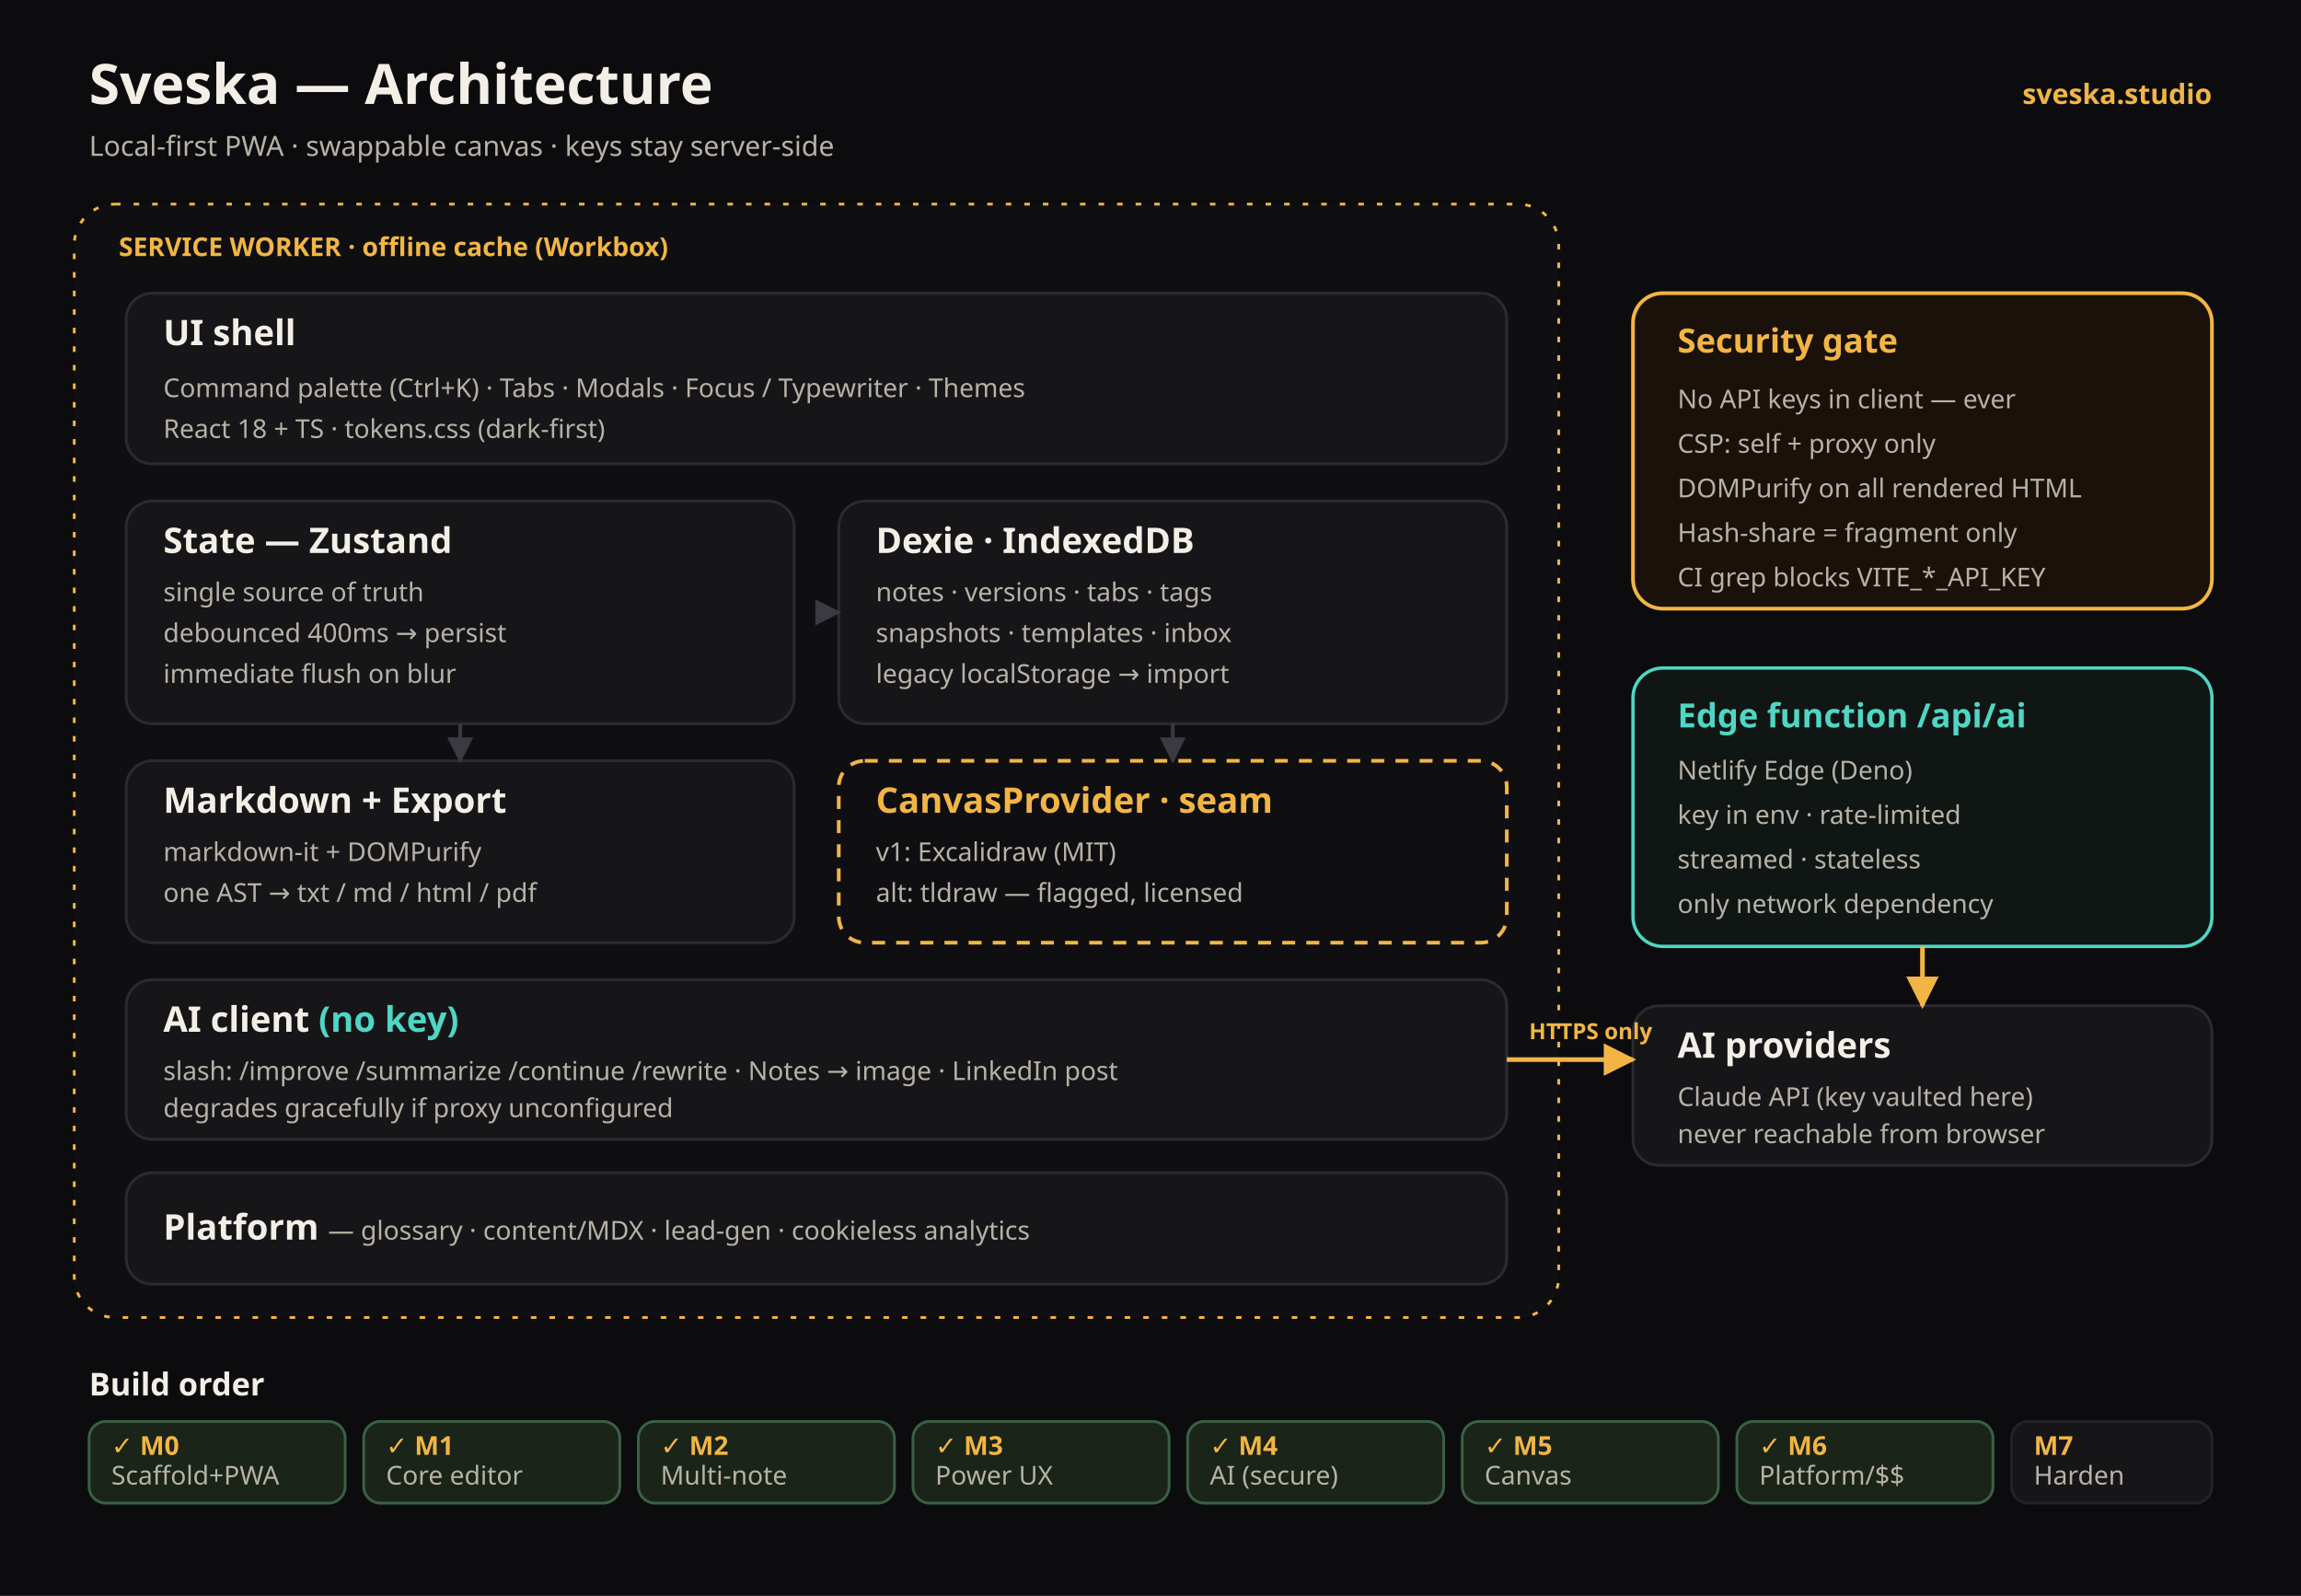
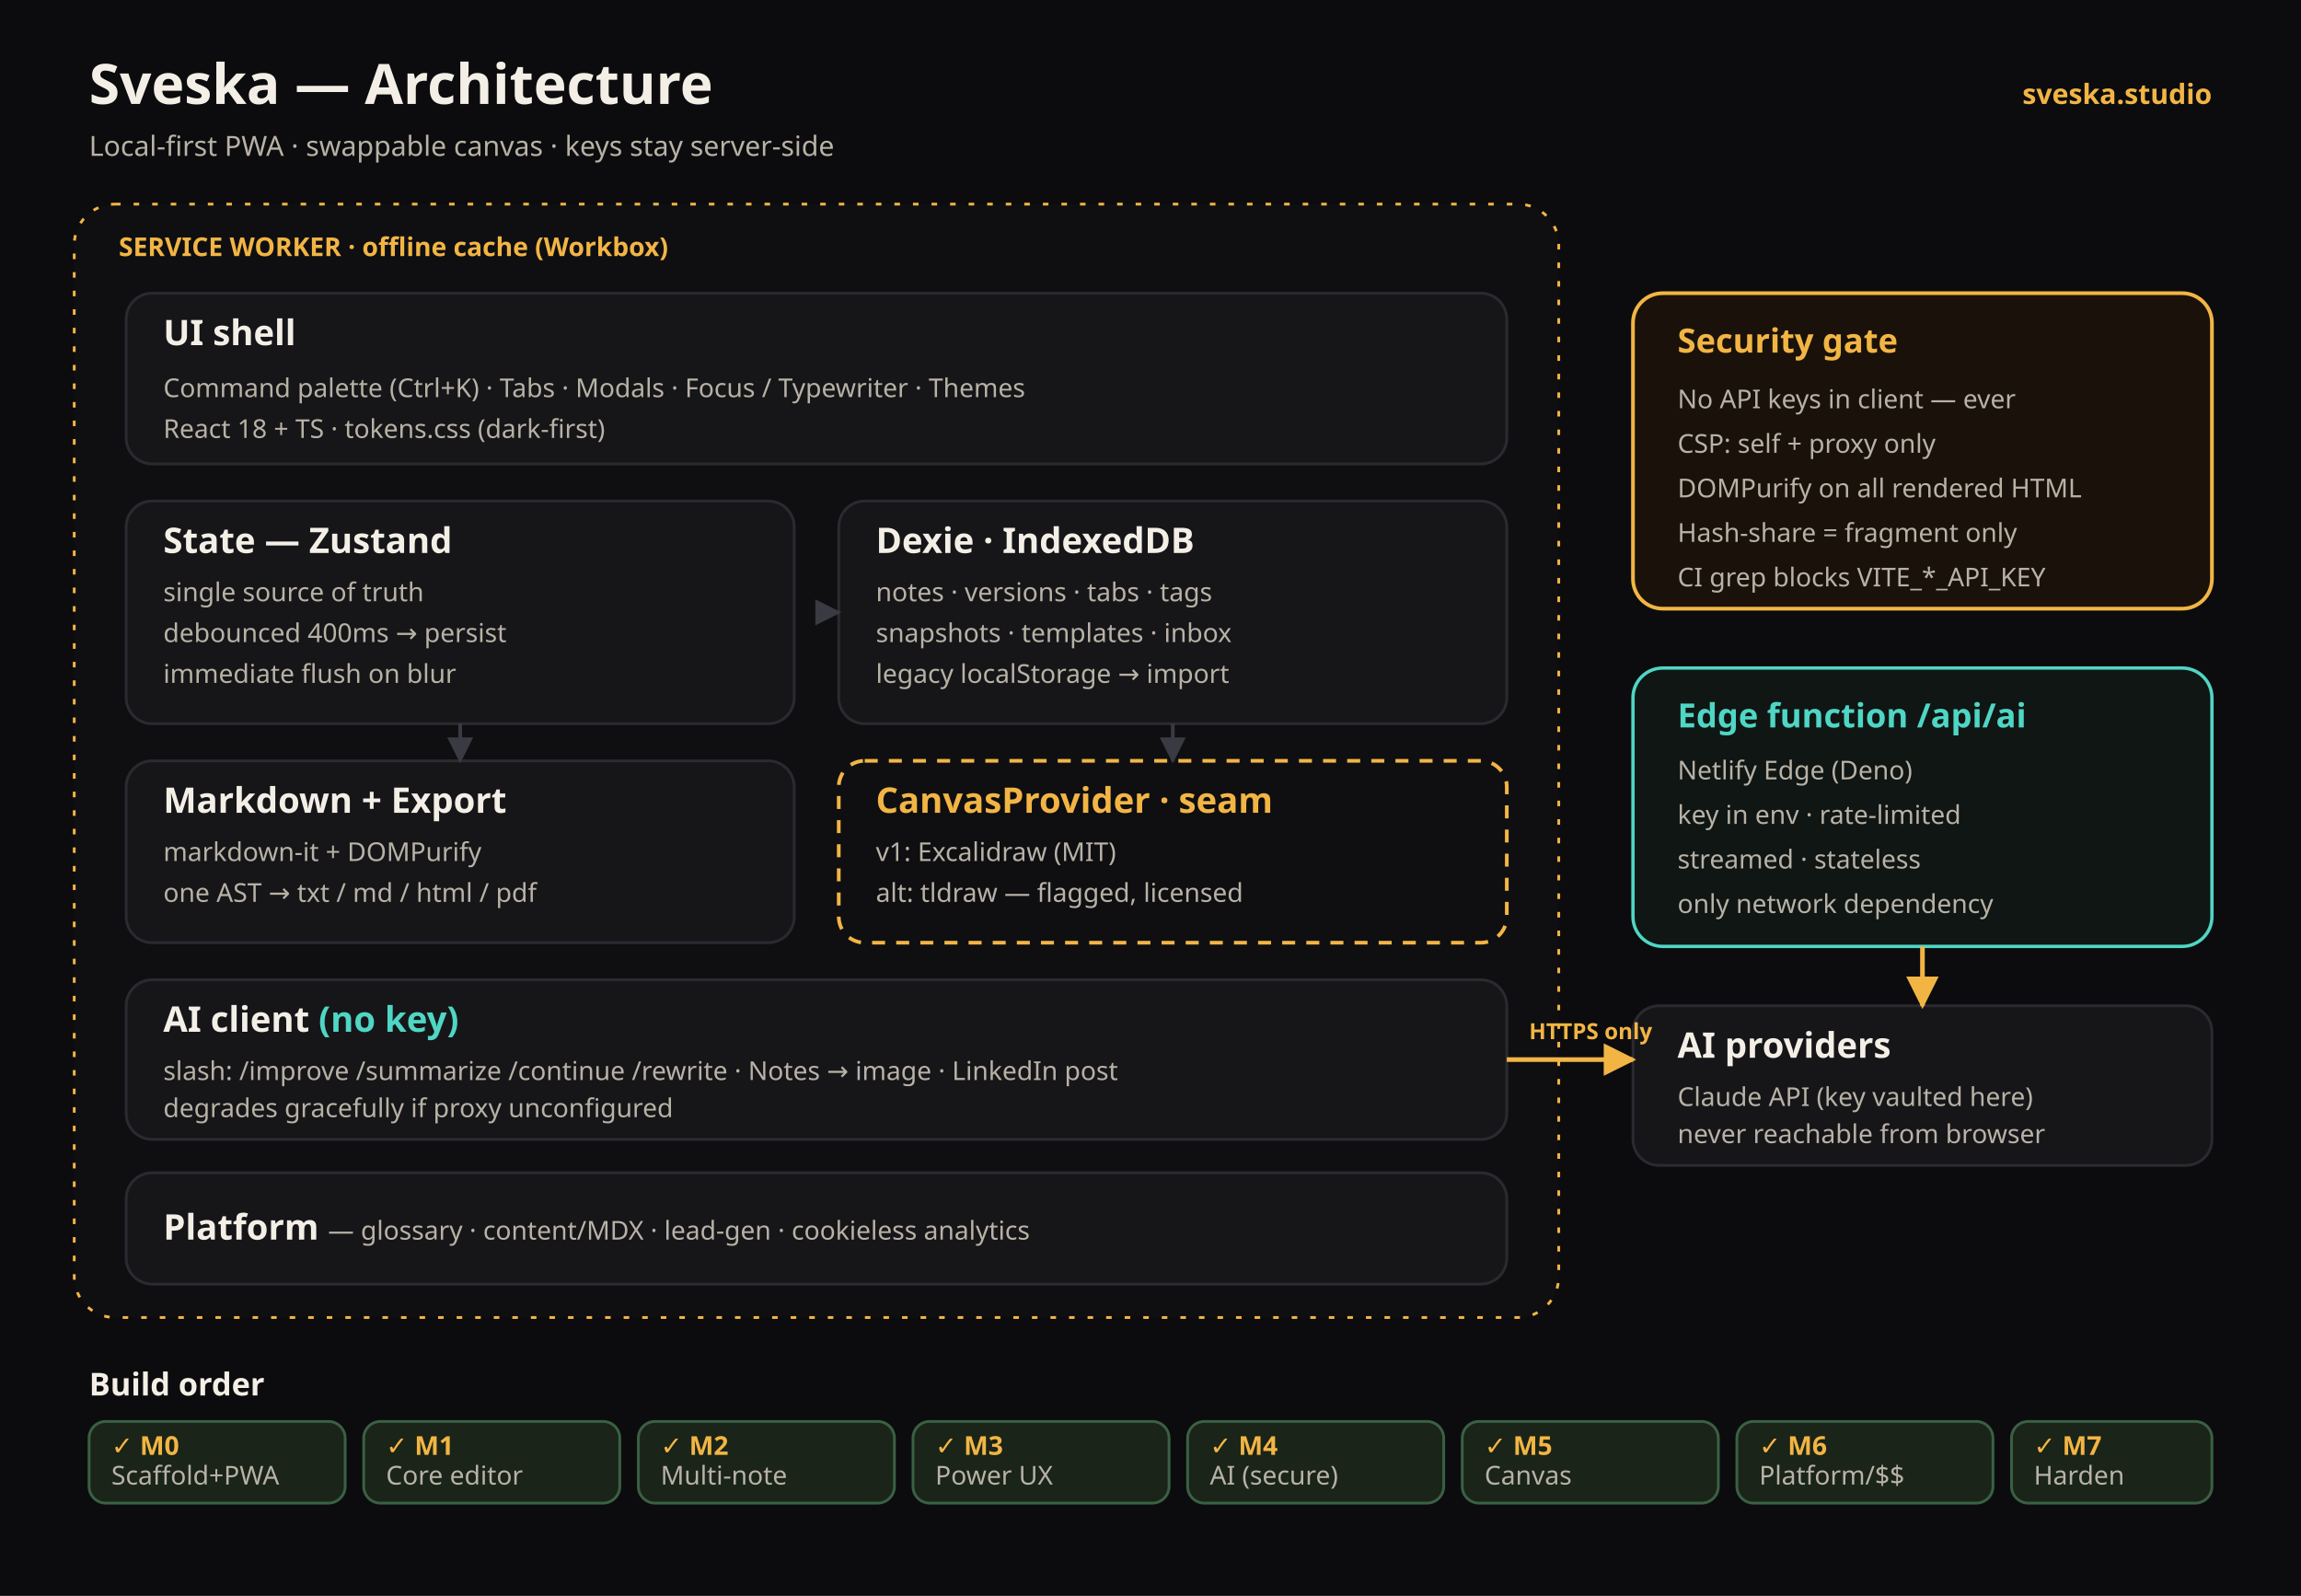
<svg xmlns="http://www.w3.org/2000/svg" viewBox="0 0 1240 860" font-family="'Bricolage Grotesque','Segoe UI',system-ui,sans-serif">
  <defs>
    <style>
      .bg{fill:#0C0C0E}.surf{fill:#161619;stroke:#222228;stroke-width:1.5}
      .surfDone{fill:#1a2418;stroke:#3a6044;stroke-width:1.5}
      .t{fill:#F4EFE6}.td{fill:#B8B2A6}.am{fill:#F2B544}.ai{fill:#4FD6C4}
      .lbl{fill:#F4EFE6;font-size:19px;font-weight:700}
      .sm{fill:#B8B2A6;font-size:14px}.tag{fill:#0C0C0E;font-size:12px;font-weight:700}.ms{fill:#F2B544;font-size:14px;font-weight:700}.msi{fill:#4FD6C4;font-size:14px;font-weight:700}
      .box{fill:#161619;stroke:#2A2A30;stroke-width:1.5;rx:14}
      .seam{fill:none;stroke:#F2B544;stroke-width:2;stroke-dasharray:7 6}
      .flow{stroke:#3A3A42;stroke-width:2;fill:none;marker-end:url(#a)}
      .flowA{stroke:#F2B544;stroke-width:2.5;fill:none;marker-end:url(#aa)}
    </style>
    <marker id="a" viewBox="0 0 10 10" refX="9" refY="5" markerWidth="7" markerHeight="7" orient="auto">
      <path d="M0 0L10 5L0 10z" fill="#3A3A42" />
    </marker>
    <marker id="aa" viewBox="0 0 10 10" refX="9" refY="5" markerWidth="7" markerHeight="7" orient="auto">
      <path d="M0 0L10 5L0 10z" fill="#F2B544" />
    </marker>
  </defs>
  <rect class="bg" x="0" y="0" width="1240" height="860" />
  <text x="48" y="56" class="t" font-size="30" font-weight="700">Sveska — Architecture</text>
  <text x="48" y="84" class="td" font-size="15">Local-first PWA · swappable canvas · keys stay server-side</text>
  <text x="1192" y="56" text-anchor="end" class="am" font-size="15" font-weight="700">sveska.studio</text>
  <rect x="40" y="110" width="800" height="600" rx="22" fill="#0F0F12" stroke="#F2B544" stroke-width="1.5" stroke-dasharray="3 7" />
  <text x="64" y="138" class="am" font-size="14" font-weight="700">SERVICE WORKER · offline cache (Workbox)</text>
  <rect class="box" x="68" y="158" width="744" height="92" />
  <text x="88" y="186" class="lbl">UI shell</text>
  <text x="88" y="214" class="sm">Command palette (Ctrl+K) · Tabs · Modals · Focus / Typewriter · Themes</text>
  <text x="88" y="236" class="sm">React 18 + TS · tokens.css (dark-first)</text>
  <rect class="box" x="68" y="270" width="360" height="120" />
  <text x="88" y="298" class="lbl">State — Zustand</text>
  <text x="88" y="324" class="sm">single source of truth</text>
  <text x="88" y="346" class="sm">debounced 400ms → persist</text>
  <text x="88" y="368" class="sm">immediate flush on blur</text>
  <rect class="box" x="452" y="270" width="360" height="120" />
  <text x="472" y="298" class="lbl">Dexie · IndexedDB</text>
  <text x="472" y="324" class="sm">notes · versions · tabs · tags</text>
  <text x="472" y="346" class="sm">snapshots · templates · inbox</text>
  <text x="472" y="368" class="sm">legacy localStorage → import</text>
  <rect class="box" x="68" y="410" width="360" height="98" />
  <text x="88" y="438" class="lbl">Markdown + Export</text>
  <text x="88" y="464" class="sm">markdown-it + DOMPurify</text>
  <text x="88" y="486" class="sm">one AST → txt / md / html / pdf</text>
  <rect x="452" y="410" width="360" height="98" rx="14" class="seam" />
  <text x="472" y="438" class="am" font-size="19" font-weight="700">CanvasProvider · seam</text>
  <text x="472" y="464" class="sm">v1: Excalidraw (MIT)</text>
  <text x="472" y="486" class="sm">alt: tldraw — flagged, licensed</text>
  <rect class="box" x="68" y="528" width="744" height="86" />
  <text x="88" y="556" class="lbl">AI client <tspan class="ai">(no key)</tspan>
  </text>
  <text x="88" y="582" class="sm">slash: /improve /summarize /continue /rewrite · Notes → image · LinkedIn post</text>
  <text x="88" y="602" class="sm">degrades gracefully if proxy unconfigured</text>
  <rect class="box" x="68" y="632" width="744" height="60" />
  <text x="88" y="668" class="lbl">Platform <tspan class="td" font-size="14" font-weight="400">— glossary · content/MDX · lead-gen · cookieless analytics</tspan>
  </text>
  <rect x="880" y="158" width="312" height="170" rx="16" fill="#1A120A" stroke="#F2B544" stroke-width="2" />
  <text x="904" y="190" class="am" font-size="18" font-weight="700">Security gate</text>
  <text x="904" y="220" class="sm">No API keys in client — ever</text>
  <text x="904" y="244" class="sm">CSP: self + proxy only</text>
  <text x="904" y="268" class="sm">DOMPurify on all rendered HTML</text>
  <text x="904" y="292" class="sm">Hash-share = fragment only</text>
  <text x="904" y="316" class="sm">CI grep blocks VITE_*_API_KEY</text>
  <rect x="880" y="360" width="312" height="150" rx="16" fill="#0F1614" stroke="#4FD6C4" stroke-width="1.8" />
  <text x="904" y="392" class="ai" font-size="18" font-weight="700">Edge function /api/ai</text>
  <text x="904" y="420" class="sm">Netlify Edge (Deno)</text>
  <text x="904" y="444" class="sm">key in env · rate-limited</text>
  <text x="904" y="468" class="sm">streamed · stateless</text>
  <text x="904" y="492" class="sm">only network dependency</text>
  <rect class="box" x="880" y="542" width="312" height="86" />
  <text x="904" y="570" class="lbl">AI providers</text>
  <text x="904" y="596" class="sm">Claude API (key vaulted here)</text>
  <text x="904" y="616" class="sm">never reachable from browser</text>
  <path class="flow" d="M440 330 H452" />
  <path class="flow" d="M248 390 V410" />
  <path class="flow" d="M632 390 V410" />
  <path class="flow" d="M440 577 H452" opacity="0" />
  <path class="flowA" d="M812 571 H880" />
  <path class="flowA" d="M1036 510 V542" />
  <text x="824" y="560" class="am" font-size="12" font-weight="700">HTTPS only</text>
  <text x="48" y="752" class="t" font-size="17" font-weight="700">Build order</text>
  <g font-size="13">
    <rect x="48" y="766" width="138" height="44" rx="9" class="surfDone" />
    <text x="60" y="784" class="ms">✓ M0</text>
    <text x="60" y="800" class="sm">Scaffold+PWA</text>
    <rect x="196" y="766" width="138" height="44" rx="9" class="surfDone" />
    <text x="208" y="784" class="ms">✓ M1</text>
    <text x="208" y="800" class="sm">Core editor</text>
    <rect x="344" y="766" width="138" height="44" rx="9" class="surfDone" />
    <text x="356" y="784" class="ms">✓ M2</text>
    <text x="356" y="800" class="sm">Multi-note</text>
    <rect x="492" y="766" width="138" height="44" rx="9" class="surfDone" />
    <text x="504" y="784" class="ms">✓ M3</text>
    <text x="504" y="800" class="sm">Power UX</text>
    <rect x="640" y="766" width="138" height="44" rx="9" class="surfDone" />
    <text x="652" y="784" class="ms">✓ M4</text>
    <text x="652" y="800" class="sm">AI (secure)</text>
    <rect x="788" y="766" width="138" height="44" rx="9" class="surfDone" />
    <text x="800" y="784" class="ms">✓ M5</text>
    <text x="800" y="800" class="sm">Canvas</text>
    <rect x="936" y="766" width="138" height="44" rx="9" class="surfDone" />
    <text x="948" y="784" class="ms">✓ M6</text>
    <text x="948" y="800" class="sm">Platform/$$</text>
-     <rect x="1084" y="766" width="108" height="44" rx="9" class="surf" />
-     <text x="1096" y="784" class="ms">M7</text>
+     <rect x="1084" y="766" width="108" height="44" rx="9" class="surfDone" />
+     <text x="1096" y="784" class="ms">✓ M7</text>
    <text x="1096" y="800" class="sm">Harden</text>
  </g>
</svg>
